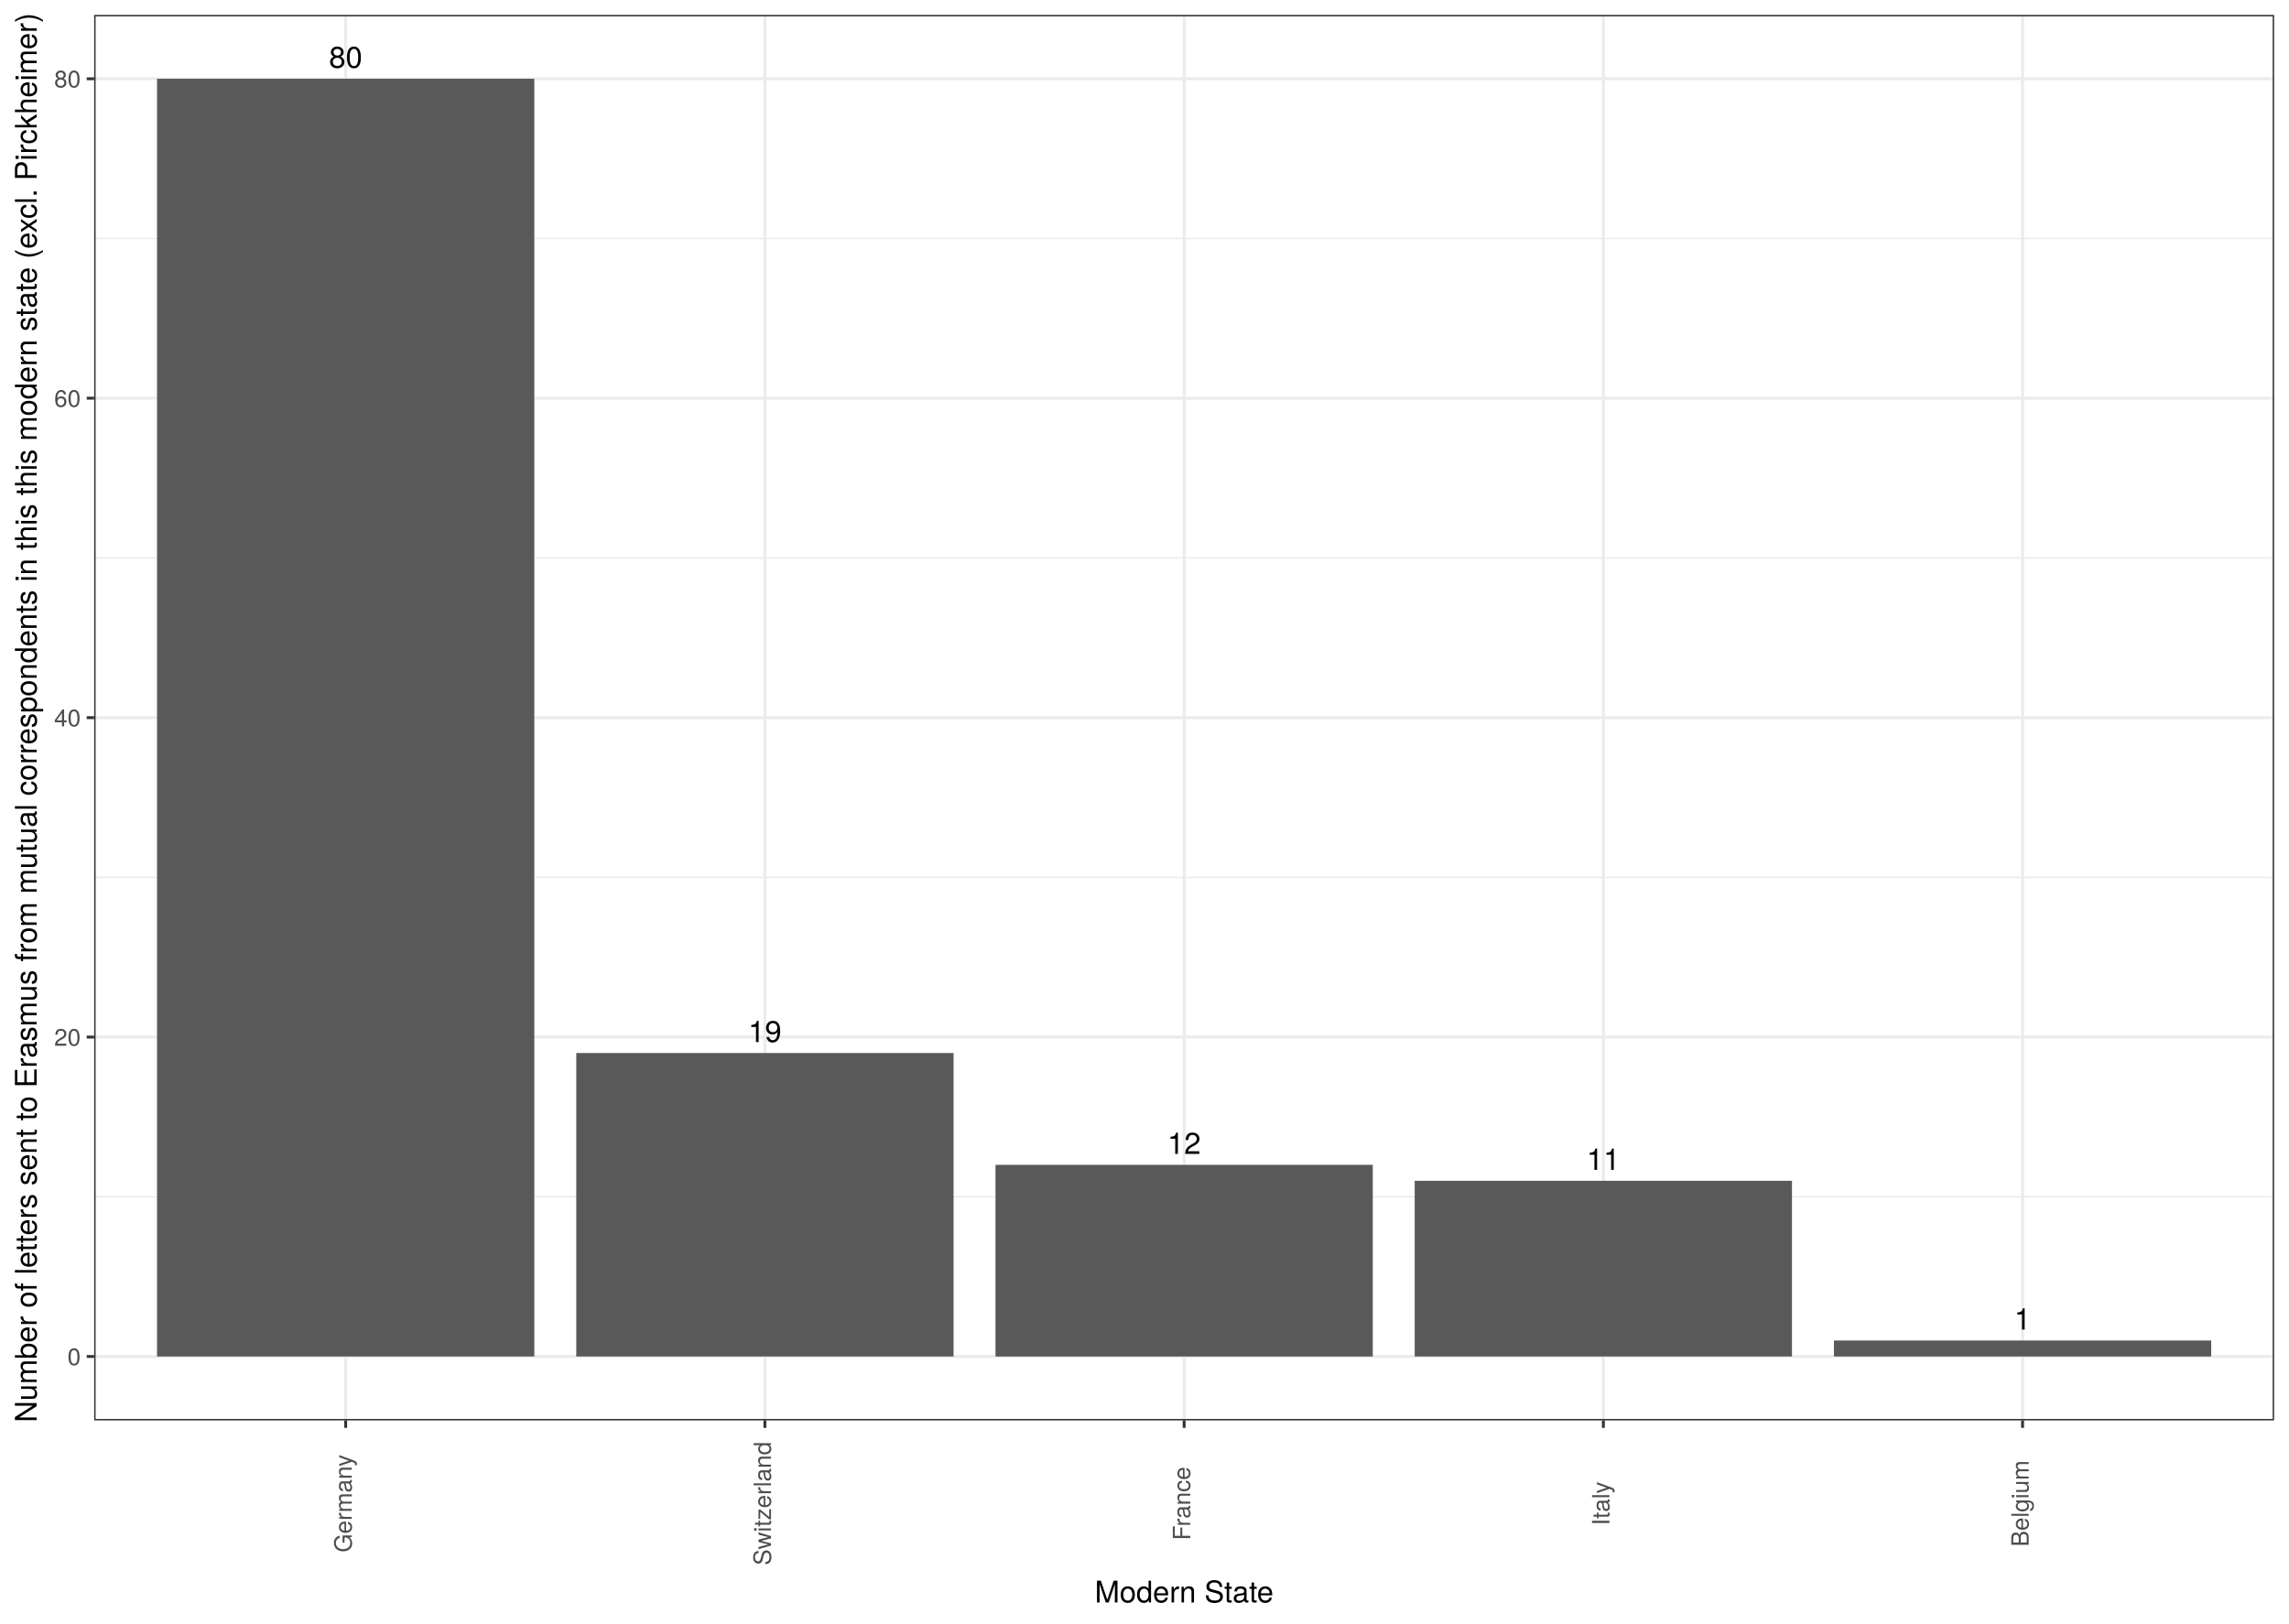
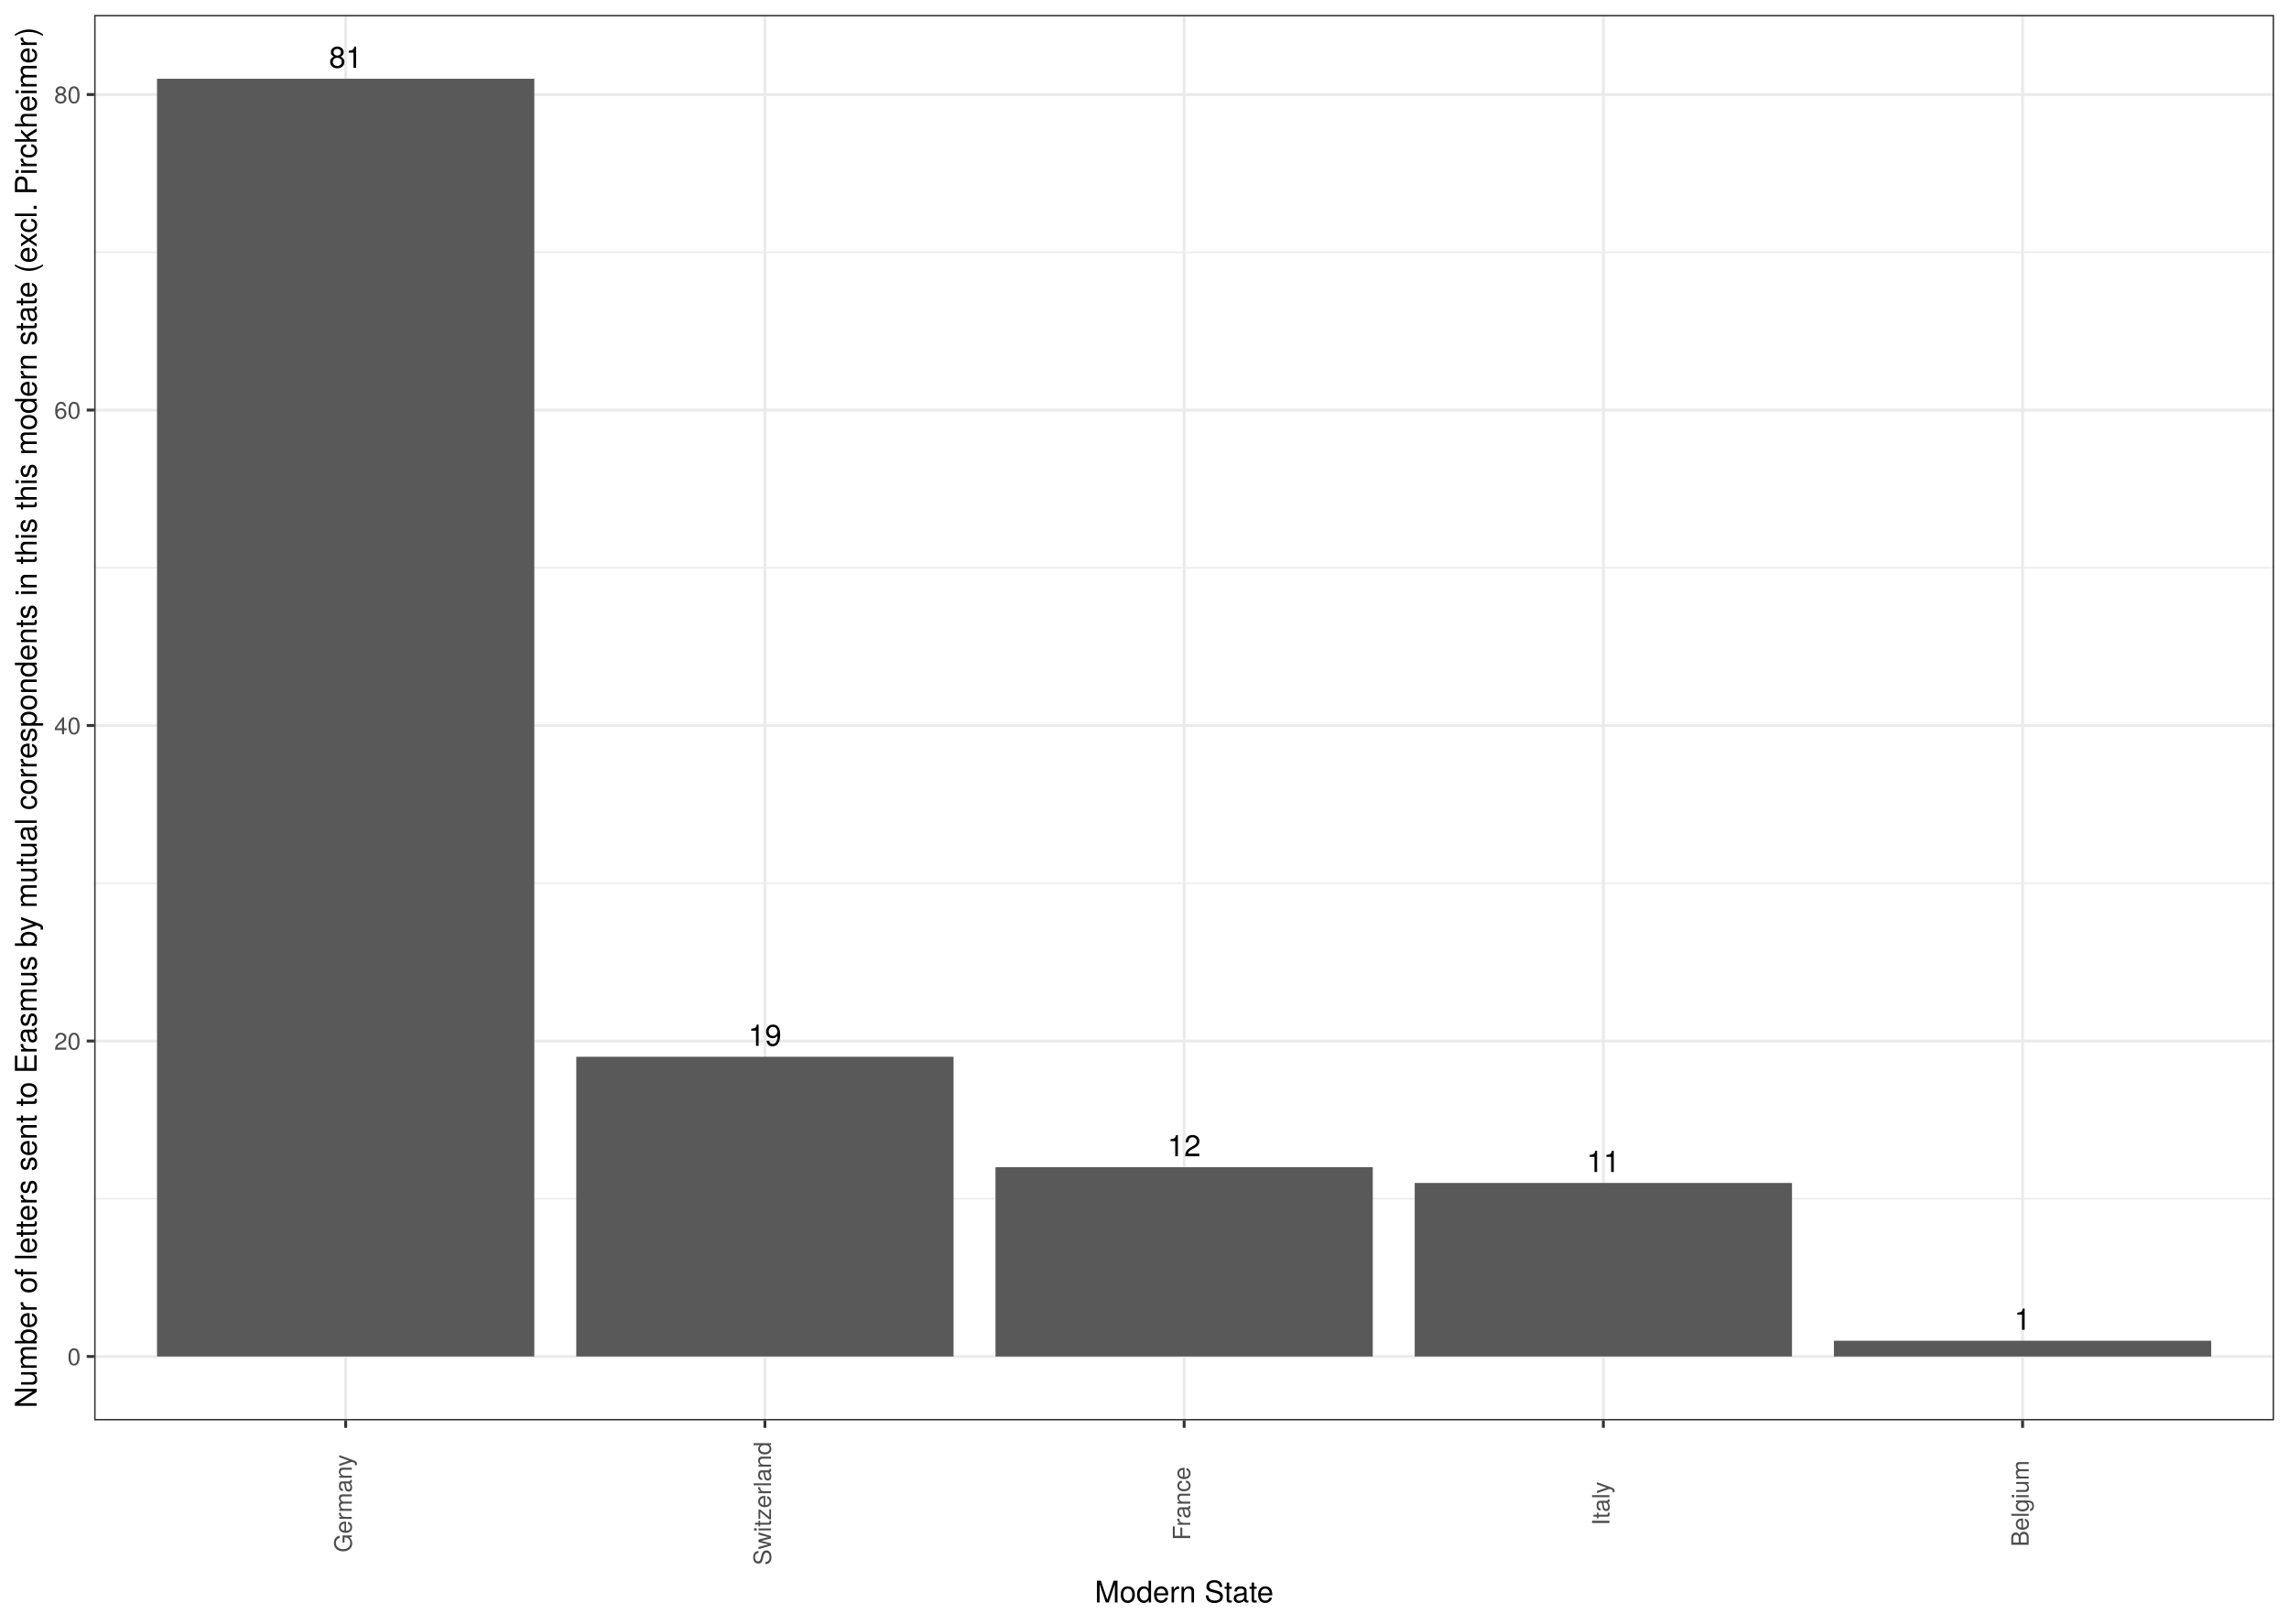
<svg xmlns="http://www.w3.org/2000/svg" class="svglite" width="842.40pt" height="597.60pt" viewBox="0 0 842.40 597.60">
  <defs>
    <style type="text/css">
    .svglite line, .svglite polyline, .svglite polygon, .svglite path, .svglite rect, .svglite circle {
      fill: none;
      stroke: #000000;
      stroke-linecap: round;
      stroke-linejoin: round;
      stroke-miterlimit: 10.00;
    }
    .svglite text {
      white-space: pre;
    }
  </style>
  </defs>
  <rect width="100%" height="100%" style="stroke: none; fill: #FFFFFF;" />
  <defs>
    <clipPath id="cpMC4wMHw4NDIuNDB8MC4wMHw1OTcuNjA=">
      <rect x="0.00" y="0.00" width="842.40" height="597.60" />
    </clipPath>
  </defs>
  <g clip-path="url(#cpMC4wMHw4NDIuNDB8MC4wMHw1OTcuNjA=)">
    <rect x="0" y="-0" width="842.40" height="597.60" style="stroke-width: 1.07; stroke: #FFFFFF; fill: #FFFFFF;" />
  </g>
  <defs>
    <clipPath id="cpMzQuNjV8ODM2LjkyfDUuNDh8NTIyLjgy">
      <rect x="34.65" y="5.48" width="802.27" height="517.34" />
    </clipPath>
  </defs>
  <g clip-path="url(#cpMzQuNjV8ODM2LjkyfDUuNDh8NTIyLjgy)">
    <rect x="34.65" y="5.48" width="802.27" height="517.34" style="stroke-width: 1.07; stroke: none; fill: #FFFFFF;" />
-     <polyline points="34.65,440.51 836.92,440.51 " style="stroke-width: 0.53; stroke: #EBEBEB; stroke-linecap: butt;" />
-     <polyline points="34.65,322.94 836.92,322.94 " style="stroke-width: 0.53; stroke: #EBEBEB; stroke-linecap: butt;" />
-     <polyline points="34.65,205.36 836.92,205.36 " style="stroke-width: 0.53; stroke: #EBEBEB; stroke-linecap: butt;" />
-     <polyline points="34.65,87.78 836.92,87.78 " style="stroke-width: 0.53; stroke: #EBEBEB; stroke-linecap: butt;" />
+     <polyline points="34.65,441.24 836.92,441.24 " style="stroke-width: 0.53; stroke: #EBEBEB; stroke-linecap: butt;" />
+     <polyline points="34.65,325.11 836.92,325.11 " style="stroke-width: 0.53; stroke: #EBEBEB; stroke-linecap: butt;" />
+     <polyline points="34.65,208.99 836.92,208.99 " style="stroke-width: 0.53; stroke: #EBEBEB; stroke-linecap: butt;" />
+     <polyline points="34.65,92.86 836.92,92.86 " style="stroke-width: 0.53; stroke: #EBEBEB; stroke-linecap: butt;" />
    <polyline points="34.65,499.30 836.92,499.30 " style="stroke-width: 1.07; stroke: #EBEBEB; stroke-linecap: butt;" />
-     <polyline points="34.65,381.73 836.92,381.73 " style="stroke-width: 1.07; stroke: #EBEBEB; stroke-linecap: butt;" />
-     <polyline points="34.65,264.15 836.92,264.15 " style="stroke-width: 1.07; stroke: #EBEBEB; stroke-linecap: butt;" />
-     <polyline points="34.65,146.57 836.92,146.57 " style="stroke-width: 1.07; stroke: #EBEBEB; stroke-linecap: butt;" />
-     <polyline points="34.65,28.99 836.92,28.99 " style="stroke-width: 1.07; stroke: #EBEBEB; stroke-linecap: butt;" />
+     <polyline points="34.65,383.18 836.92,383.18 " style="stroke-width: 1.07; stroke: #EBEBEB; stroke-linecap: butt;" />
+     <polyline points="34.65,267.05 836.92,267.05 " style="stroke-width: 1.07; stroke: #EBEBEB; stroke-linecap: butt;" />
+     <polyline points="34.65,150.93 836.92,150.93 " style="stroke-width: 1.07; stroke: #EBEBEB; stroke-linecap: butt;" />
+     <polyline points="34.65,34.80 836.92,34.80 " style="stroke-width: 1.07; stroke: #EBEBEB; stroke-linecap: butt;" />
    <polyline points="127.22,522.82 127.22,5.48 " style="stroke-width: 1.07; stroke: #EBEBEB; stroke-linecap: butt;" />
    <polyline points="281.50,522.82 281.50,5.48 " style="stroke-width: 1.07; stroke: #EBEBEB; stroke-linecap: butt;" />
    <polyline points="435.79,522.82 435.79,5.48 " style="stroke-width: 1.07; stroke: #EBEBEB; stroke-linecap: butt;" />
    <polyline points="590.07,522.82 590.07,5.48 " style="stroke-width: 1.07; stroke: #EBEBEB; stroke-linecap: butt;" />
    <polyline points="744.35,522.82 744.35,5.48 " style="stroke-width: 1.07; stroke: #EBEBEB; stroke-linecap: butt;" />
    <rect x="57.79" y="28.99" width="138.85" height="470.31" style="stroke-width: 1.07; stroke: none; stroke-linecap: butt; stroke-linejoin: miter; fill: #595959;" />
-     <rect x="212.08" y="387.60" width="138.85" height="111.70" style="stroke-width: 1.07; stroke: none; stroke-linecap: butt; stroke-linejoin: miter; fill: #595959;" />
-     <rect x="366.36" y="428.76" width="138.85" height="70.55" style="stroke-width: 1.07; stroke: none; stroke-linecap: butt; stroke-linejoin: miter; fill: #595959;" />
-     <rect x="520.64" y="434.63" width="138.85" height="64.67" style="stroke-width: 1.07; stroke: none; stroke-linecap: butt; stroke-linejoin: miter; fill: #595959;" />
-     <rect x="674.92" y="493.42" width="138.85" height="5.88" style="stroke-width: 1.07; stroke: none; stroke-linecap: butt; stroke-linejoin: miter; fill: #595959;" />
-     <text x="127.22" y="24.97" text-anchor="middle" style="font-size: 11.04px; font-family: &quot;TeX Gyre Heros&quot;;" textLength="14.04px" lengthAdjust="spacingAndGlyphs">80</text>
-     <text x="281.50" y="383.58" text-anchor="middle" style="font-size: 11.04px; font-family: &quot;TeX Gyre Heros&quot;;" textLength="14.04px" lengthAdjust="spacingAndGlyphs">19</text>
-     <text x="435.79" y="424.73" text-anchor="middle" style="font-size: 11.04px; font-family: &quot;TeX Gyre Heros&quot;;" textLength="14.04px" lengthAdjust="spacingAndGlyphs">12</text>
-     <text x="590.07" y="430.61" text-anchor="middle" style="font-size: 11.04px; font-family: &quot;TeX Gyre Heros&quot;;" textLength="14.04px" lengthAdjust="spacingAndGlyphs">11</text>
-     <text x="744.35" y="489.40" text-anchor="middle" style="font-size: 11.04px; font-family: &quot;TeX Gyre Heros&quot;;" textLength="7.02px" lengthAdjust="spacingAndGlyphs">1</text>
+     <rect x="212.08" y="388.98" width="138.85" height="110.32" style="stroke-width: 1.07; stroke: none; stroke-linecap: butt; stroke-linejoin: miter; fill: #595959;" />
+     <rect x="366.36" y="429.63" width="138.85" height="69.68" style="stroke-width: 1.07; stroke: none; stroke-linecap: butt; stroke-linejoin: miter; fill: #595959;" />
+     <rect x="520.64" y="435.43" width="138.85" height="63.87" style="stroke-width: 1.07; stroke: none; stroke-linecap: butt; stroke-linejoin: miter; fill: #595959;" />
+     <rect x="674.92" y="493.50" width="138.85" height="5.81" style="stroke-width: 1.07; stroke: none; stroke-linecap: butt; stroke-linejoin: miter; fill: #595959;" />
+     <text x="127.22" y="24.97" text-anchor="middle" style="font-size: 11.04px; font-family: &quot;TeX Gyre Heros&quot;;" textLength="14.04px" lengthAdjust="spacingAndGlyphs">81</text>
+     <text x="281.50" y="384.96" text-anchor="middle" style="font-size: 11.04px; font-family: &quot;TeX Gyre Heros&quot;;" textLength="14.04px" lengthAdjust="spacingAndGlyphs">19</text>
+     <text x="435.79" y="425.61" text-anchor="middle" style="font-size: 11.04px; font-family: &quot;TeX Gyre Heros&quot;;" textLength="14.04px" lengthAdjust="spacingAndGlyphs">12</text>
+     <text x="590.07" y="431.41" text-anchor="middle" style="font-size: 11.04px; font-family: &quot;TeX Gyre Heros&quot;;" textLength="14.04px" lengthAdjust="spacingAndGlyphs">11</text>
+     <text x="744.35" y="489.47" text-anchor="middle" style="font-size: 11.04px; font-family: &quot;TeX Gyre Heros&quot;;" textLength="7.02px" lengthAdjust="spacingAndGlyphs">1</text>
    <rect x="34.65" y="5.48" width="802.27" height="517.34" style="stroke-width: 1.07; stroke: #333333;" />
  </g>
  <g clip-path="url(#cpMC4wMHw4NDIuNDB8MC4wMHw1OTcuNjA=)">
    <text x="29.72" y="502.51" text-anchor="end" style="font-size: 8.80px;fill: #4D4D4D; font-family: &quot;TeX Gyre Heros&quot;;" textLength="5.59px" lengthAdjust="spacingAndGlyphs">0</text>
-     <text x="29.72" y="384.93" text-anchor="end" style="font-size: 8.80px;fill: #4D4D4D; font-family: &quot;TeX Gyre Heros&quot;;" textLength="11.19px" lengthAdjust="spacingAndGlyphs">20</text>
-     <text x="29.72" y="267.36" text-anchor="end" style="font-size: 8.80px;fill: #4D4D4D; font-family: &quot;TeX Gyre Heros&quot;;" textLength="11.19px" lengthAdjust="spacingAndGlyphs">40</text>
-     <text x="29.72" y="149.78" text-anchor="end" style="font-size: 8.80px;fill: #4D4D4D; font-family: &quot;TeX Gyre Heros&quot;;" textLength="11.19px" lengthAdjust="spacingAndGlyphs">60</text>
-     <text x="29.72" y="32.20" text-anchor="end" style="font-size: 8.80px;fill: #4D4D4D; font-family: &quot;TeX Gyre Heros&quot;;" textLength="11.19px" lengthAdjust="spacingAndGlyphs">80</text>
+     <text x="29.72" y="386.38" text-anchor="end" style="font-size: 8.80px;fill: #4D4D4D; font-family: &quot;TeX Gyre Heros&quot;;" textLength="11.19px" lengthAdjust="spacingAndGlyphs">20</text>
+     <text x="29.72" y="270.26" text-anchor="end" style="font-size: 8.80px;fill: #4D4D4D; font-family: &quot;TeX Gyre Heros&quot;;" textLength="11.19px" lengthAdjust="spacingAndGlyphs">40</text>
+     <text x="29.72" y="154.13" text-anchor="end" style="font-size: 8.80px;fill: #4D4D4D; font-family: &quot;TeX Gyre Heros&quot;;" textLength="11.19px" lengthAdjust="spacingAndGlyphs">60</text>
+     <text x="29.72" y="38.01" text-anchor="end" style="font-size: 8.80px;fill: #4D4D4D; font-family: &quot;TeX Gyre Heros&quot;;" textLength="11.19px" lengthAdjust="spacingAndGlyphs">80</text>
    <polyline points="31.91,499.30 34.65,499.30 " style="stroke-width: 1.07; stroke: #333333; stroke-linecap: butt;" />
-     <polyline points="31.91,381.73 34.65,381.73 " style="stroke-width: 1.07; stroke: #333333; stroke-linecap: butt;" />
-     <polyline points="31.91,264.15 34.65,264.15 " style="stroke-width: 1.07; stroke: #333333; stroke-linecap: butt;" />
-     <polyline points="31.91,146.57 34.65,146.57 " style="stroke-width: 1.07; stroke: #333333; stroke-linecap: butt;" />
-     <polyline points="31.91,28.99 34.65,28.99 " style="stroke-width: 1.07; stroke: #333333; stroke-linecap: butt;" />
+     <polyline points="31.91,383.18 34.65,383.18 " style="stroke-width: 1.07; stroke: #333333; stroke-linecap: butt;" />
+     <polyline points="31.91,267.05 34.65,267.05 " style="stroke-width: 1.07; stroke: #333333; stroke-linecap: butt;" />
+     <polyline points="31.91,150.93 34.65,150.93 " style="stroke-width: 1.07; stroke: #333333; stroke-linecap: butt;" />
+     <polyline points="31.91,34.80 34.65,34.80 " style="stroke-width: 1.07; stroke: #333333; stroke-linecap: butt;" />
    <polyline points="127.22,525.56 127.22,522.82 " style="stroke-width: 1.07; stroke: #333333; stroke-linecap: butt;" />
    <polyline points="281.50,525.56 281.50,522.82 " style="stroke-width: 1.07; stroke: #333333; stroke-linecap: butt;" />
    <polyline points="435.79,525.56 435.79,522.82 " style="stroke-width: 1.07; stroke: #333333; stroke-linecap: butt;" />
    <polyline points="590.07,525.56 590.07,522.82 " style="stroke-width: 1.07; stroke: #333333; stroke-linecap: butt;" />
    <polyline points="744.35,525.56 744.35,522.82 " style="stroke-width: 1.07; stroke: #333333; stroke-linecap: butt;" />
    <text transform="translate(129.46,553.41) rotate(-90)" text-anchor="middle" style="font-size: 8.80px;fill: #4D4D4D; font-family: &quot;TeX Gyre Heros&quot;;" textLength="40.44px" lengthAdjust="spacingAndGlyphs">Germany</text>
    <text transform="translate(283.75,553.41) rotate(-90)" text-anchor="middle" style="font-size: 8.80px;fill: #4D4D4D; font-family: &quot;TeX Gyre Heros&quot;;" textLength="51.32px" lengthAdjust="spacingAndGlyphs">Switzerland</text>
    <text transform="translate(438.03,553.41) rotate(-90)" text-anchor="middle" style="font-size: 8.80px;fill: #4D4D4D; font-family: &quot;TeX Gyre Heros&quot;;" textLength="29.25px" lengthAdjust="spacingAndGlyphs">France</text>
    <text transform="translate(592.31,553.41) rotate(-90)" text-anchor="middle" style="font-size: 8.80px;fill: #4D4D4D; font-family: &quot;TeX Gyre Heros&quot;;" textLength="19.09px" lengthAdjust="spacingAndGlyphs">Italy</text>
    <text transform="translate(746.60,553.41) rotate(-90)" text-anchor="middle" style="font-size: 8.80px;fill: #4D4D4D; font-family: &quot;TeX Gyre Heros&quot;;" textLength="36.07px" lengthAdjust="spacingAndGlyphs">Belgium</text>
    <text x="435.79" y="589.83" text-anchor="middle" style="font-size: 11.00px; font-family: &quot;TeX Gyre Heros&quot;;" textLength="73.89px" lengthAdjust="spacingAndGlyphs">Modern State</text>
-     <text transform="translate(13.50,264.15) rotate(-90)" text-anchor="middle" style="font-size: 11.00px; font-family: &quot;TeX Gyre Heros&quot;;" textLength="594.19px" lengthAdjust="spacingAndGlyphs">Number of letters sent to Erasmus from mutual correspondents in this this modern state (excl. Pirckheimer)</text>
+     <text transform="translate(13.50,264.15) rotate(-90)" text-anchor="middle" style="font-size: 11.00px; font-family: &quot;TeX Gyre Heros&quot;;" textLength="582.08px" lengthAdjust="spacingAndGlyphs">Number of letters sent to Erasmus by mutual correspondents in this this modern state (excl. Pirckheimer)</text>
  </g>
</svg>
